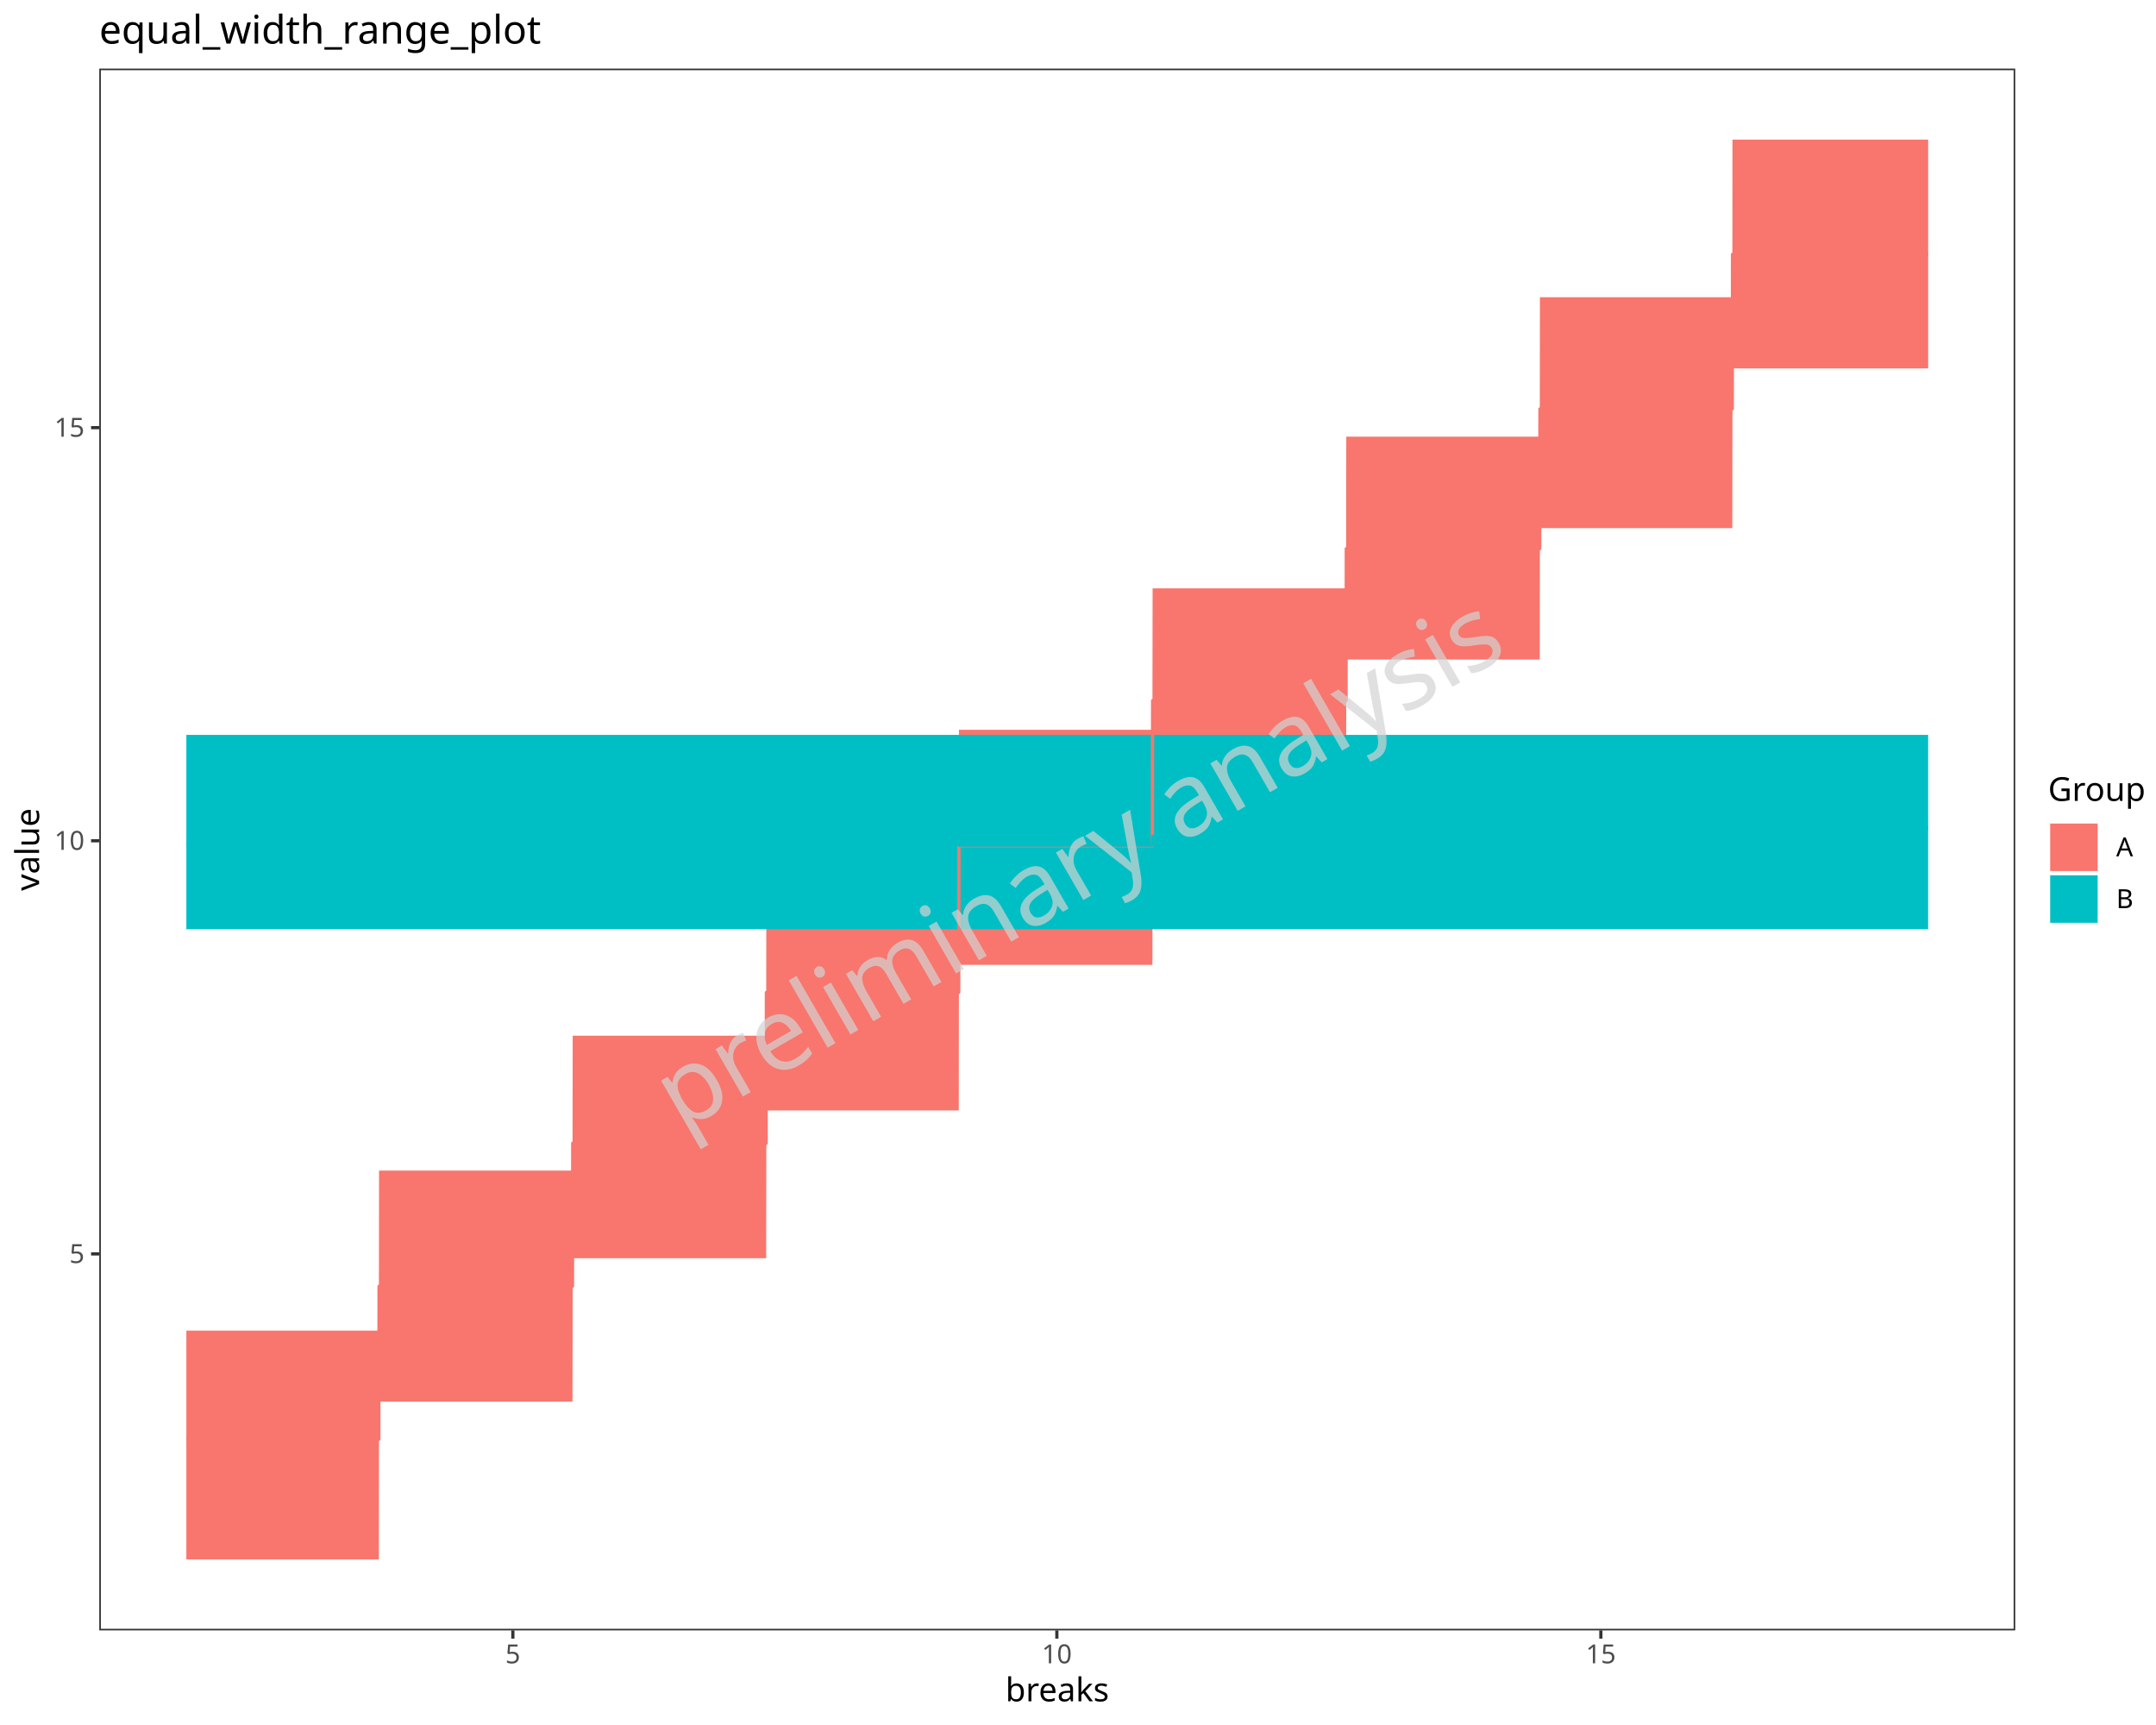
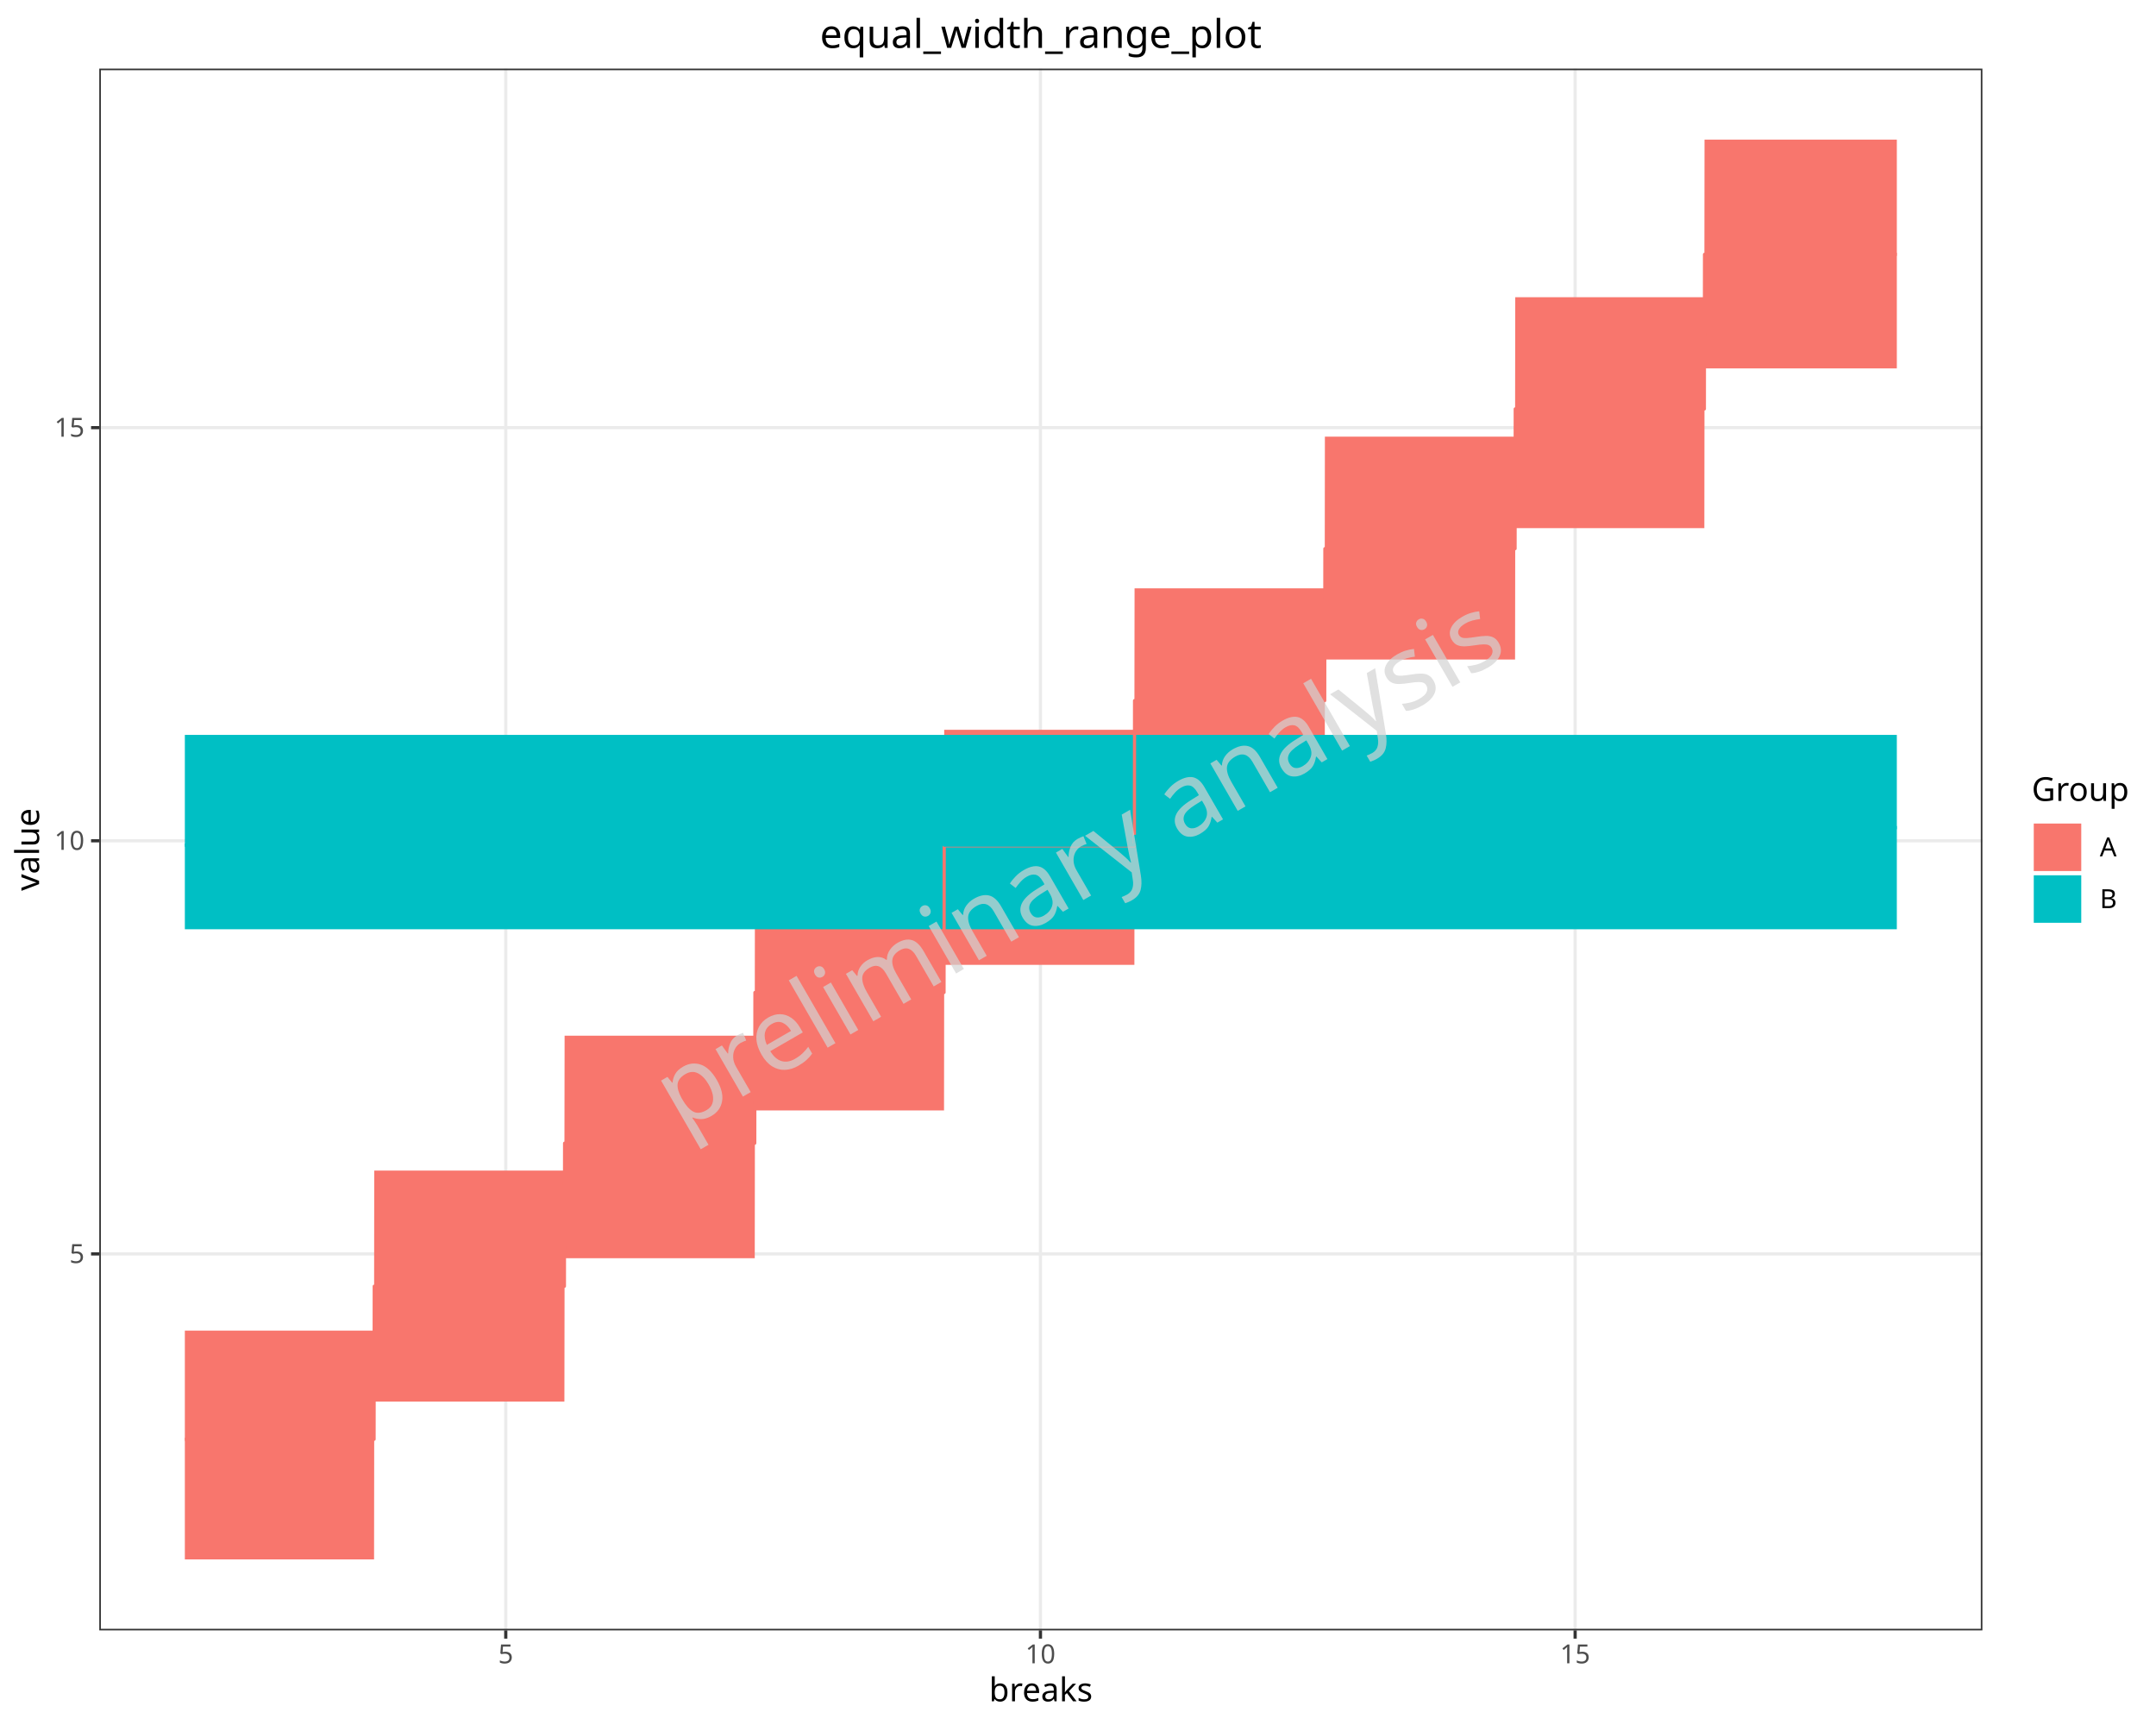
<svg xmlns="http://www.w3.org/2000/svg" class="svglite" data-engine-version="2.0" width="720.00pt" height="576.00pt" viewBox="0 0 720.00 576.00">
  <defs>
    <style type="text/css">
    .svglite line, .svglite polyline, .svglite polygon, .svglite path, .svglite rect, .svglite circle {
      fill: none;
      stroke: #000000;
      stroke-linecap: round;
      stroke-linejoin: round;
      stroke-miterlimit: 10.00;
    }
  </style>
  </defs>
  <rect width="100%" height="100%" style="stroke: none; fill: #FFFFFF;" />
  <defs>
    <clipPath id="cpMC4wMHw3MjAuMDB8MC4wMHw1NzYuMDA=">
      <rect x="0.00" y="0.00" width="720.00" height="576.00" />
    </clipPath>
  </defs>
  <g clip-path="url(#cpMC4wMHw3MjAuMDB8MC4wMHw1NzYuMDA=)">
    <rect x="0" y="0.00" width="720.00" height="576.00" style="stroke-width: 1.07; stroke: #FFFFFF; fill: #FFFFFF;" />
  </g>
  <defs>
-     <clipPath id="cpMzMuMTV8NjcyLjk5fDIyLjkwfDU0NC40Mg==">
-       <rect x="33.15" y="22.90" width="639.84" height="521.51" />
+     <clipPath id="cpMzMuMTV8NjYyLjAzfDIyLjkwfDU0NC40Mg==">
+       <rect x="33.15" y="22.90" width="628.88" height="521.51" />
    </clipPath>
  </defs>
-   <g clip-path="url(#cpMzMuMTV8NjcyLjk5fDIyLjkwfDU0NC40Mg==)">
-     <rect x="33.15" y="22.90" width="639.84" height="521.51" style="stroke-width: 1.07; stroke: none; fill: #FFFFFF;" />
-     <polygon points="62.23,444.30 126.52,444.30 126.58,390.88 191.19,390.88 191.25,345.83 255.86,345.83 255.93,293.66 320.18,293.66 320.24,243.68 384.85,243.68 384.91,196.45 449.52,196.45 449.59,145.81 514.20,145.81 514.26,99.24 578.51,99.24 578.57,46.61 643.91,46.61 643.91,123.02 578.57,123.02 578.51,176.36 514.26,176.36 514.20,220.23 449.59,220.23 449.52,273.57 384.91,273.57 384.85,322.18 320.24,322.18 320.18,370.79 255.93,370.79 255.86,420.13 191.25,420.13 191.19,468.00 126.58,468.00 126.52,520.71 62.23,520.71 " style="stroke-width: 0.00; stroke: none; stroke-linecap: butt; fill: #F8766D;" />
-     <polyline points="62.23,444.30 126.52,444.30 126.58,390.88 191.19,390.88 191.25,345.83 255.86,345.83 255.93,293.66 320.18,293.66 320.24,243.68 384.85,243.68 384.91,196.45 449.52,196.45 449.59,145.81 514.20,145.81 514.26,99.24 578.51,99.24 578.57,46.61 643.91,46.61 " style="stroke-width: 1.07; stroke: none; stroke-linecap: butt;" />
-     <polyline points="643.91,123.02 578.57,123.02 578.51,176.36 514.26,176.36 514.20,220.23 449.59,220.23 449.52,273.57 384.91,273.57 384.85,322.18 320.24,322.18 320.18,370.79 255.93,370.79 255.86,420.13 191.25,420.13 191.19,468.00 126.58,468.00 126.52,520.71 62.23,520.71 " style="stroke-width: 1.07; stroke: none; stroke-linecap: butt;" />
-     <polygon points="62.23,245.39 126.52,245.39 126.58,245.39 191.19,245.39 191.25,245.39 255.86,245.39 255.93,245.39 320.18,245.39 320.24,245.39 384.85,245.39 384.91,245.39 449.52,245.39 449.59,245.39 514.20,245.39 514.26,245.39 578.51,245.39 578.57,245.39 643.91,245.39 643.91,310.29 578.57,310.29 578.51,310.29 514.26,310.29 514.20,310.29 449.59,310.29 449.52,310.29 384.91,310.29 384.85,310.29 320.24,310.29 320.18,310.29 255.93,310.29 255.86,310.29 191.25,310.29 191.19,310.29 126.58,310.29 126.52,310.29 62.23,310.29 " style="stroke-width: 0.00; stroke: none; stroke-linecap: butt; fill: #00BFC4;" />
-     <polyline points="62.23,245.39 126.52,245.39 126.58,245.39 191.19,245.39 191.25,245.39 255.86,245.39 255.93,245.39 320.18,245.39 320.24,245.39 384.85,245.39 384.91,245.39 449.52,245.39 449.59,245.39 514.20,245.39 514.26,245.39 578.51,245.39 578.57,245.39 643.91,245.39 " style="stroke-width: 1.07; stroke: none; stroke-linecap: butt;" />
-     <polyline points="643.91,310.29 578.57,310.29 578.51,310.29 514.26,310.29 514.20,310.29 449.59,310.29 449.52,310.29 384.91,310.29 384.85,310.29 320.24,310.29 320.18,310.29 255.93,310.29 255.86,310.29 191.25,310.29 191.19,310.29 126.58,310.29 126.52,310.29 62.23,310.29 " style="stroke-width: 1.07; stroke: none; stroke-linecap: butt;" />
-     <polyline points="62.23,480.59 126.52,480.59 126.58,429.49 191.19,429.49 191.25,381.73 255.86,381.73 255.93,331.40 320.18,331.40 320.24,282.43 384.85,282.43 384.91,233.94 449.52,233.94 449.59,183.21 514.20,183.21 514.26,136.54 578.51,136.54 578.57,84.93 643.91,84.93 " style="stroke-width: 1.07; stroke: #F8766D; stroke-linecap: butt;" />
-     <polyline points="62.23,282.20 126.52,282.20 126.58,276.36 191.19,276.36 191.25,282.20 255.86,282.20 255.93,276.36 320.18,276.36 320.24,282.20 384.85,282.20 384.91,279.28 449.52,279.28 449.59,276.36 514.20,276.36 514.26,282.20 578.51,282.20 578.57,276.36 643.91,276.36 " style="stroke-width: 1.07; stroke: #00BFC4; stroke-linecap: butt;" />
-     <rect x="33.15" y="22.90" width="639.84" height="521.51" style="stroke-width: 1.07; stroke: #333333;" />
+   <g clip-path="url(#cpMzMuMTV8NjYyLjAzfDIyLjkwfDU0NC40Mg==)">
+     <rect x="33.15" y="22.90" width="628.88" height="521.51" style="stroke-width: 1.07; stroke: none; fill: #FFFFFF;" />
+     <polyline points="33.15,418.70 662.03,418.70 " style="stroke-width: 1.07; stroke: #EBEBEB; stroke-linecap: butt;" />
+     <polyline points="33.15,280.75 662.03,280.75 " style="stroke-width: 1.07; stroke: #EBEBEB; stroke-linecap: butt;" />
+     <polyline points="33.15,142.80 662.03,142.80 " style="stroke-width: 1.07; stroke: #EBEBEB; stroke-linecap: butt;" />
+     <polyline points="168.90,544.42 168.90,22.90 " style="stroke-width: 1.07; stroke: #EBEBEB; stroke-linecap: butt;" />
+     <polyline points="347.46,544.42 347.46,22.90 " style="stroke-width: 1.07; stroke: #EBEBEB; stroke-linecap: butt;" />
+     <polyline points="526.02,544.42 526.02,22.90 " style="stroke-width: 1.07; stroke: #EBEBEB; stroke-linecap: butt;" />
+     <polygon points="61.73,444.30 124.92,444.30 124.98,390.88 188.48,390.88 188.55,345.83 252.05,345.83 252.11,293.66 315.26,293.66 315.32,243.68 378.83,243.68 378.89,196.45 442.39,196.45 442.45,145.81 505.96,145.81 506.02,99.24 569.17,99.24 569.23,46.61 633.45,46.61 633.45,123.02 569.23,123.02 569.17,176.36 506.02,176.36 505.96,220.23 442.45,220.23 442.39,273.57 378.89,273.57 378.83,322.18 315.32,322.18 315.26,370.79 252.11,370.79 252.05,420.13 188.55,420.13 188.48,468.00 124.98,468.00 124.92,520.71 61.73,520.71 " style="stroke-width: 0.00; stroke: none; stroke-linecap: butt; fill: #F8766D;" />
+     <polyline points="61.73,444.30 124.92,444.30 124.98,390.88 188.48,390.88 188.55,345.83 252.05,345.83 252.11,293.66 315.26,293.66 315.32,243.68 378.83,243.68 378.89,196.45 442.39,196.45 442.45,145.81 505.96,145.81 506.02,99.24 569.17,99.24 569.23,46.61 633.45,46.61 " style="stroke-width: 1.07; stroke: none; stroke-linecap: butt;" />
+     <polyline points="633.45,123.02 569.23,123.02 569.17,176.36 506.02,176.36 505.96,220.23 442.45,220.23 442.39,273.57 378.89,273.57 378.83,322.18 315.32,322.18 315.26,370.79 252.11,370.79 252.05,420.13 188.55,420.13 188.48,468.00 124.98,468.00 124.92,520.71 61.73,520.71 " style="stroke-width: 1.07; stroke: none; stroke-linecap: butt;" />
+     <polygon points="61.73,245.39 124.92,245.39 124.98,245.39 188.48,245.39 188.55,245.39 252.05,245.39 252.11,245.39 315.26,245.39 315.32,245.39 378.83,245.39 378.89,245.39 442.39,245.39 442.45,245.39 505.96,245.39 506.02,245.39 569.17,245.39 569.23,245.39 633.45,245.39 633.45,310.29 569.23,310.29 569.17,310.29 506.02,310.29 505.96,310.29 442.45,310.29 442.39,310.29 378.89,310.29 378.83,310.29 315.32,310.29 315.26,310.29 252.11,310.29 252.05,310.29 188.55,310.29 188.48,310.29 124.98,310.29 124.92,310.29 61.73,310.29 " style="stroke-width: 0.00; stroke: none; stroke-linecap: butt; fill: #00BFC4;" />
+     <polyline points="61.73,245.39 124.92,245.39 124.98,245.39 188.48,245.39 188.55,245.39 252.05,245.39 252.11,245.39 315.26,245.39 315.32,245.39 378.83,245.39 378.89,245.39 442.39,245.39 442.45,245.39 505.96,245.39 506.02,245.39 569.17,245.39 569.23,245.39 633.45,245.39 " style="stroke-width: 1.07; stroke: none; stroke-linecap: butt;" />
+     <polyline points="633.45,310.29 569.23,310.29 569.17,310.29 506.02,310.29 505.96,310.29 442.45,310.29 442.39,310.29 378.89,310.29 378.83,310.29 315.32,310.29 315.26,310.29 252.11,310.29 252.05,310.29 188.55,310.29 188.48,310.29 124.98,310.29 124.92,310.29 61.73,310.29 " style="stroke-width: 1.07; stroke: none; stroke-linecap: butt;" />
+     <polyline points="61.73,480.59 124.92,480.59 124.98,429.49 188.48,429.49 188.55,381.73 252.05,381.73 252.11,331.40 315.26,331.40 315.32,282.43 378.83,282.43 378.89,233.94 442.39,233.94 442.45,183.21 505.96,183.21 506.02,136.54 569.17,136.54 569.23,84.93 633.45,84.93 " style="stroke-width: 1.07; stroke: #F8766D; stroke-linecap: butt;" />
+     <polyline points="61.73,282.20 124.92,282.20 124.98,276.36 188.48,276.36 188.55,282.20 252.05,282.20 252.11,276.36 315.26,276.36 315.32,282.20 378.83,282.20 378.89,279.28 442.39,279.28 442.45,276.36 505.96,276.36 506.02,282.20 569.17,282.20 569.23,276.36 633.45,276.36 " style="stroke-width: 1.07; stroke: #00BFC4; stroke-linecap: butt;" />
+     <rect x="33.15" y="22.90" width="628.88" height="521.51" style="stroke-width: 1.07; stroke: #333333;" />
  </g>
  <g clip-path="url(#cpMC4wMHw3MjAuMDB8MC4wMHw1NzYuMDA=)">
    <text x="28.22" y="421.73" text-anchor="end" style="font-size: 8.80px; fill: #4D4D4D; font-family: sans;" textLength="4.89px" lengthAdjust="spacingAndGlyphs">5</text>
    <text x="28.22" y="283.78" text-anchor="end" style="font-size: 8.80px; fill: #4D4D4D; font-family: sans;" textLength="9.79px" lengthAdjust="spacingAndGlyphs">10</text>
    <text x="28.22" y="145.83" text-anchor="end" style="font-size: 8.80px; fill: #4D4D4D; font-family: sans;" textLength="9.79px" lengthAdjust="spacingAndGlyphs">15</text>
    <polyline points="30.41,418.70 33.15,418.70 " style="stroke-width: 1.07; stroke: #333333; stroke-linecap: butt;" />
    <polyline points="30.41,280.75 33.15,280.75 " style="stroke-width: 1.07; stroke: #333333; stroke-linecap: butt;" />
    <polyline points="30.41,142.80 33.15,142.80 " style="stroke-width: 1.07; stroke: #333333; stroke-linecap: butt;" />
-     <polyline points="171.27,547.16 171.27,544.42 " style="stroke-width: 1.07; stroke: #333333; stroke-linecap: butt;" />
-     <polyline points="352.94,547.16 352.94,544.42 " style="stroke-width: 1.07; stroke: #333333; stroke-linecap: butt;" />
-     <polyline points="534.61,547.16 534.61,544.42 " style="stroke-width: 1.07; stroke: #333333; stroke-linecap: butt;" />
-     <text x="171.27" y="555.40" text-anchor="middle" style="font-size: 8.80px; fill: #4D4D4D; font-family: sans;" textLength="4.89px" lengthAdjust="spacingAndGlyphs">5</text>
-     <text x="352.94" y="555.40" text-anchor="middle" style="font-size: 8.80px; fill: #4D4D4D; font-family: sans;" textLength="9.79px" lengthAdjust="spacingAndGlyphs">10</text>
-     <text x="534.61" y="555.40" text-anchor="middle" style="font-size: 8.80px; fill: #4D4D4D; font-family: sans;" textLength="9.79px" lengthAdjust="spacingAndGlyphs">15</text>
-     <text x="353.07" y="568.10" text-anchor="middle" style="font-size: 11.00px; font-family: sans;" textLength="33.03px" lengthAdjust="spacingAndGlyphs">breaks</text>
+     <polyline points="168.90,547.16 168.90,544.42 " style="stroke-width: 1.07; stroke: #333333; stroke-linecap: butt;" />
+     <polyline points="347.46,547.16 347.46,544.42 " style="stroke-width: 1.07; stroke: #333333; stroke-linecap: butt;" />
+     <polyline points="526.02,547.16 526.02,544.42 " style="stroke-width: 1.07; stroke: #333333; stroke-linecap: butt;" />
+     <text x="168.90" y="555.40" text-anchor="middle" style="font-size: 8.80px; fill: #4D4D4D; font-family: sans;" textLength="4.89px" lengthAdjust="spacingAndGlyphs">5</text>
+     <text x="347.46" y="555.40" text-anchor="middle" style="font-size: 8.80px; fill: #4D4D4D; font-family: sans;" textLength="9.79px" lengthAdjust="spacingAndGlyphs">10</text>
+     <text x="526.02" y="555.40" text-anchor="middle" style="font-size: 8.80px; fill: #4D4D4D; font-family: sans;" textLength="9.79px" lengthAdjust="spacingAndGlyphs">15</text>
+     <text x="347.59" y="568.10" text-anchor="middle" style="font-size: 11.00px; font-family: sans;" textLength="33.03px" lengthAdjust="spacingAndGlyphs">breaks</text>
    <text transform="translate(13.05,283.66) rotate(-90)" text-anchor="middle" style="font-size: 11.00px; font-family: sans;" textLength="26.30px" lengthAdjust="spacingAndGlyphs">value</text>
-     <rect x="683.95" y="258.48" width="30.57" height="50.36" style="stroke-width: 1.07; stroke: none; fill: #FFFFFF;" />
-     <text x="683.95" y="267.43" style="font-size: 11.00px; font-family: sans;" textLength="30.58px" lengthAdjust="spacingAndGlyphs">Group</text>
-     <rect x="683.95" y="274.28" width="17.28" height="17.28" style="stroke-width: 1.07; stroke: none; fill: #FFFFFF;" />
-     <rect x="684.66" y="274.99" width="15.86" height="15.86" style="stroke-width: 1.07; stroke: none; stroke-linecap: butt; stroke-linejoin: miter; fill: #F8766D;" />
-     <line x1="685.68" y1="282.92" x2="699.50" y2="282.92" style="stroke-width: 1.07; stroke: #F8766D; stroke-linecap: butt;" />
-     <rect x="683.95" y="291.56" width="17.28" height="17.28" style="stroke-width: 1.07; stroke: none; fill: #FFFFFF;" />
-     <rect x="684.66" y="292.27" width="15.86" height="15.86" style="stroke-width: 1.07; stroke: none; stroke-linecap: butt; stroke-linejoin: miter; fill: #00BFC4;" />
-     <line x1="685.68" y1="300.20" x2="699.50" y2="300.20" style="stroke-width: 1.07; stroke: #00BFC4; stroke-linecap: butt;" />
-     <text x="706.71" y="285.95" style="font-size: 8.80px; font-family: sans;" textLength="5.87px" lengthAdjust="spacingAndGlyphs">A</text>
-     <text x="706.71" y="303.23" style="font-size: 8.80px; font-family: sans;" textLength="5.87px" lengthAdjust="spacingAndGlyphs">B</text>
-     <text x="33.15" y="14.56" style="font-size: 13.20px; font-family: sans;" textLength="140.18px" lengthAdjust="spacingAndGlyphs">equal_width_range_plot</text>
+     <rect x="672.99" y="253.00" width="41.53" height="61.32" style="stroke-width: 1.07; stroke: none; fill: #FFFFFF;" />
+     <text x="678.47" y="267.43" style="font-size: 11.00px; font-family: sans;" textLength="30.58px" lengthAdjust="spacingAndGlyphs">Group</text>
+     <rect x="678.47" y="274.28" width="17.28" height="17.28" style="stroke-width: 1.07; stroke: none; fill: #FFFFFF;" />
+     <rect x="679.18" y="274.99" width="15.86" height="15.86" style="stroke-width: 1.07; stroke: none; stroke-linecap: butt; stroke-linejoin: miter; fill: #F8766D;" />
+     <line x1="680.20" y1="282.92" x2="694.02" y2="282.92" style="stroke-width: 1.07; stroke: #F8766D; stroke-linecap: butt;" />
+     <rect x="678.47" y="291.56" width="17.28" height="17.28" style="stroke-width: 1.07; stroke: none; fill: #FFFFFF;" />
+     <rect x="679.18" y="292.27" width="15.86" height="15.86" style="stroke-width: 1.07; stroke: none; stroke-linecap: butt; stroke-linejoin: miter; fill: #00BFC4;" />
+     <line x1="680.20" y1="300.20" x2="694.02" y2="300.20" style="stroke-width: 1.07; stroke: #00BFC4; stroke-linecap: butt;" />
+     <text x="701.23" y="285.95" style="font-size: 8.80px; font-family: sans;" textLength="5.87px" lengthAdjust="spacingAndGlyphs">A</text>
+     <text x="701.23" y="303.23" style="font-size: 8.80px; font-family: sans;" textLength="5.87px" lengthAdjust="spacingAndGlyphs">B</text>
+     <text x="347.59" y="15.99" text-anchor="middle" style="font-size: 13.20px; font-family: sans;" textLength="140.18px" lengthAdjust="spacingAndGlyphs">equal_width_range_plot</text>
    <text transform="translate(365.87,298.17) rotate(-30)" text-anchor="middle" style="font-size: 34.14px; fill: #D3D3D3; fill-opacity: 0.70; font-family: sans;" textLength="299.85px" lengthAdjust="spacingAndGlyphs">preliminary analysis</text>
  </g>
</svg>
